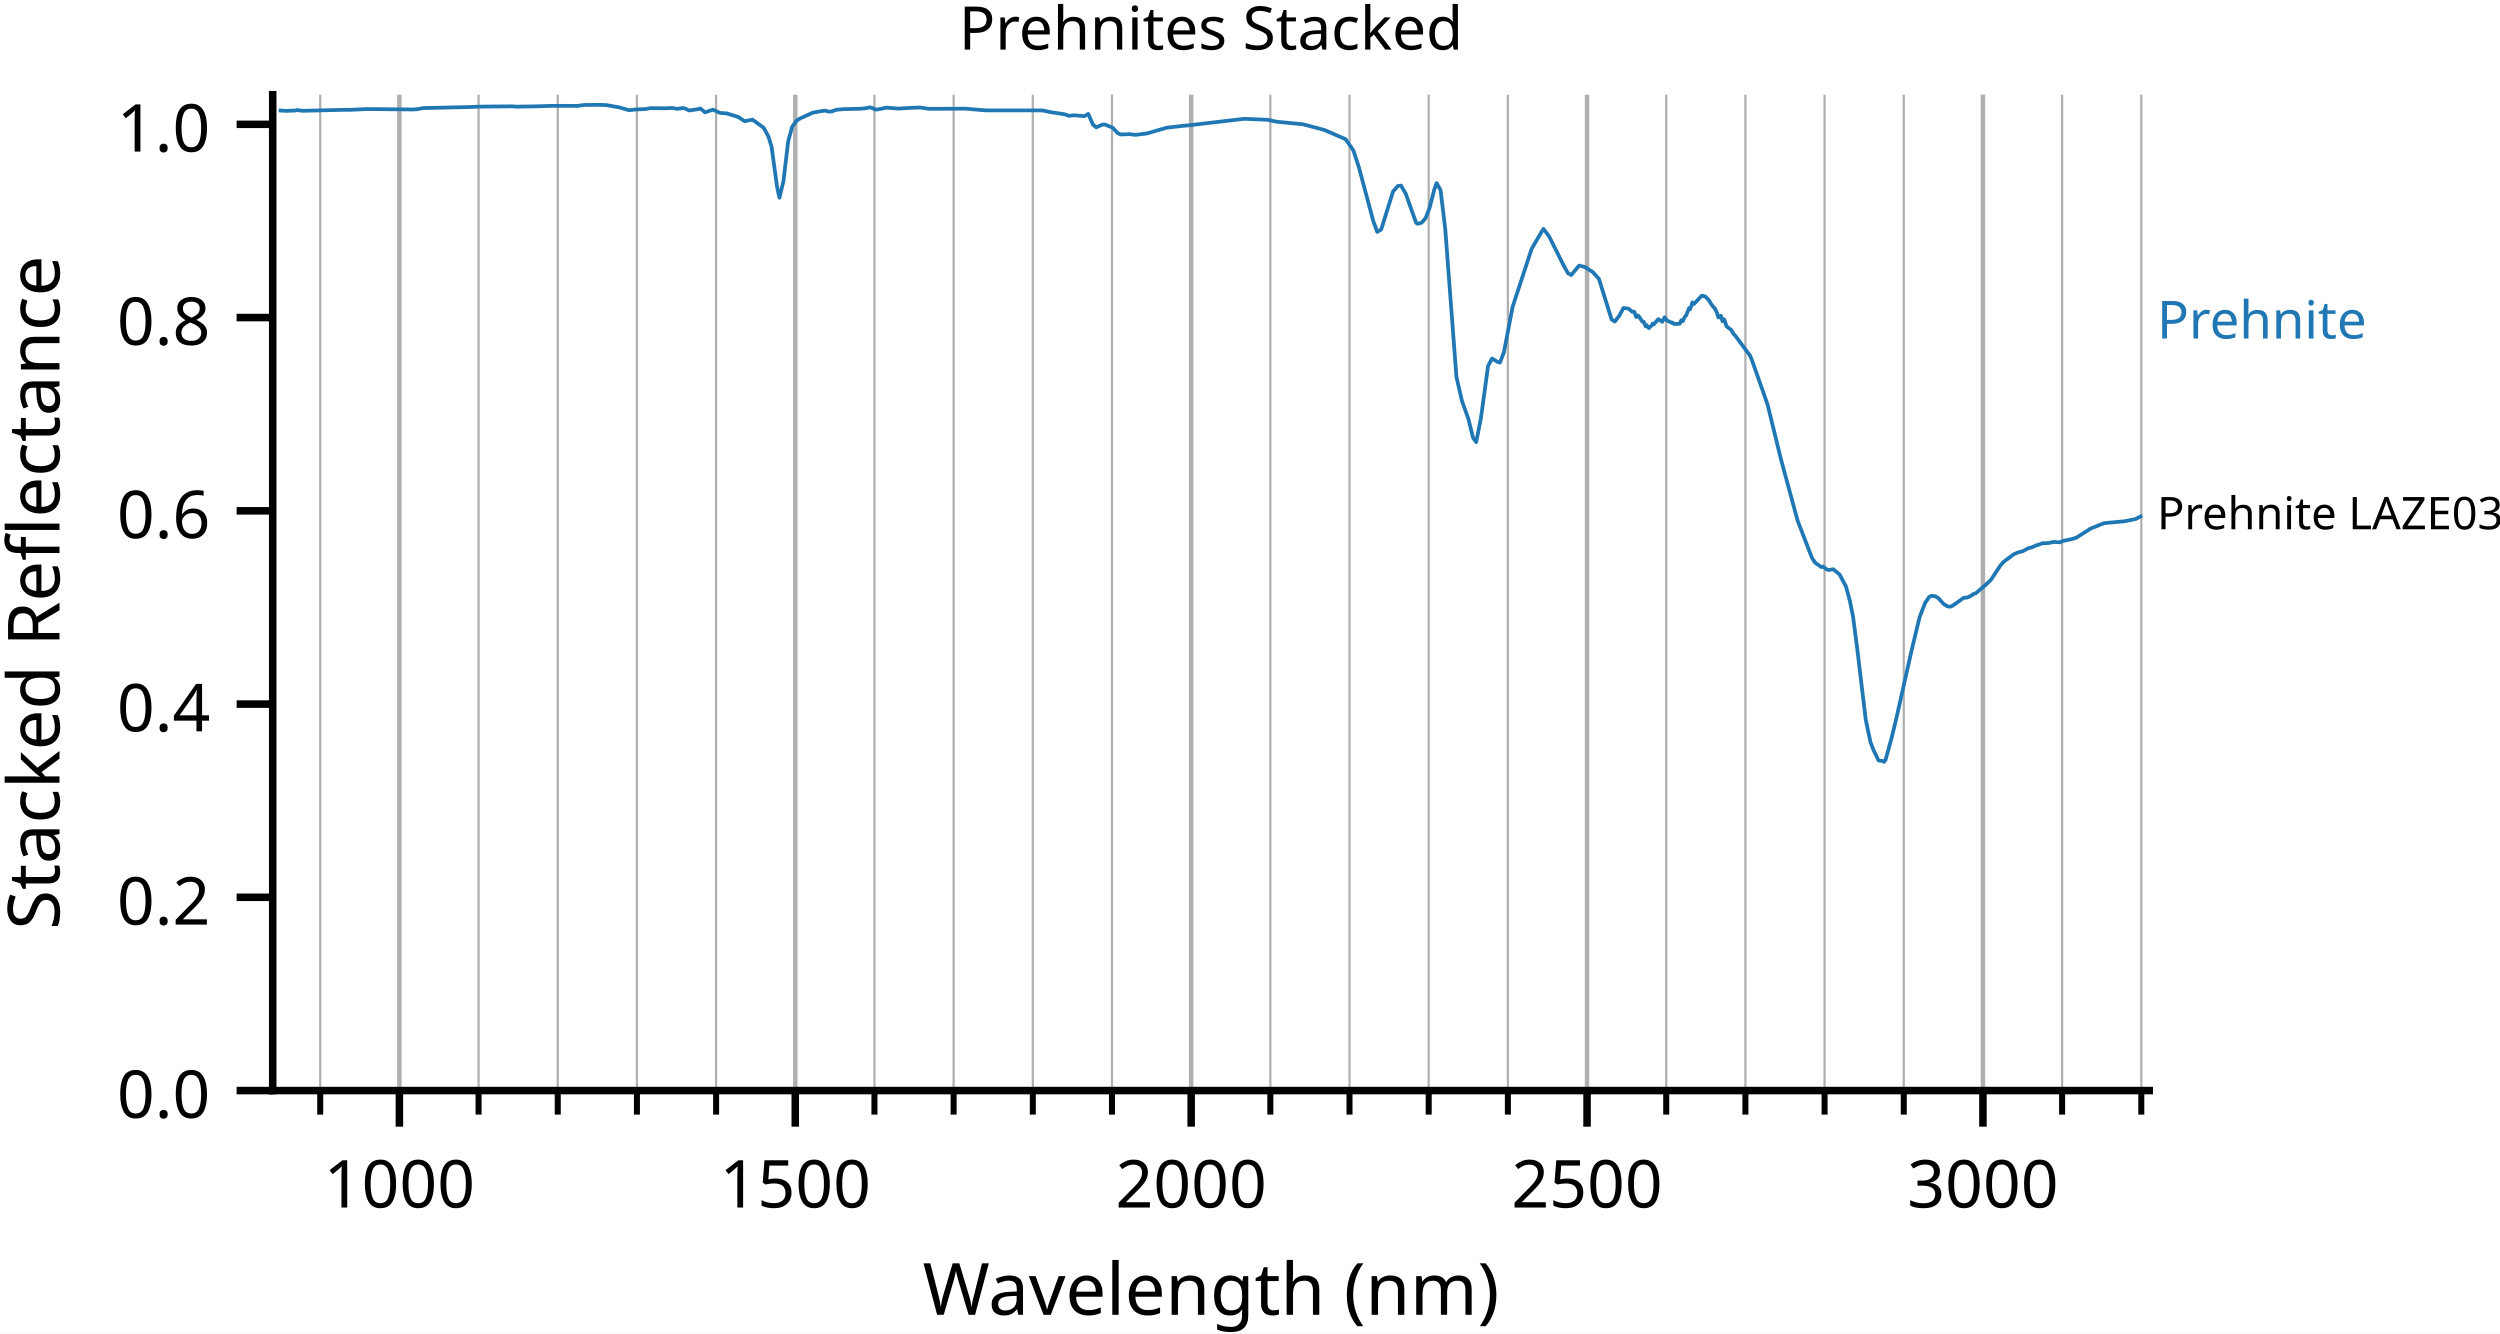
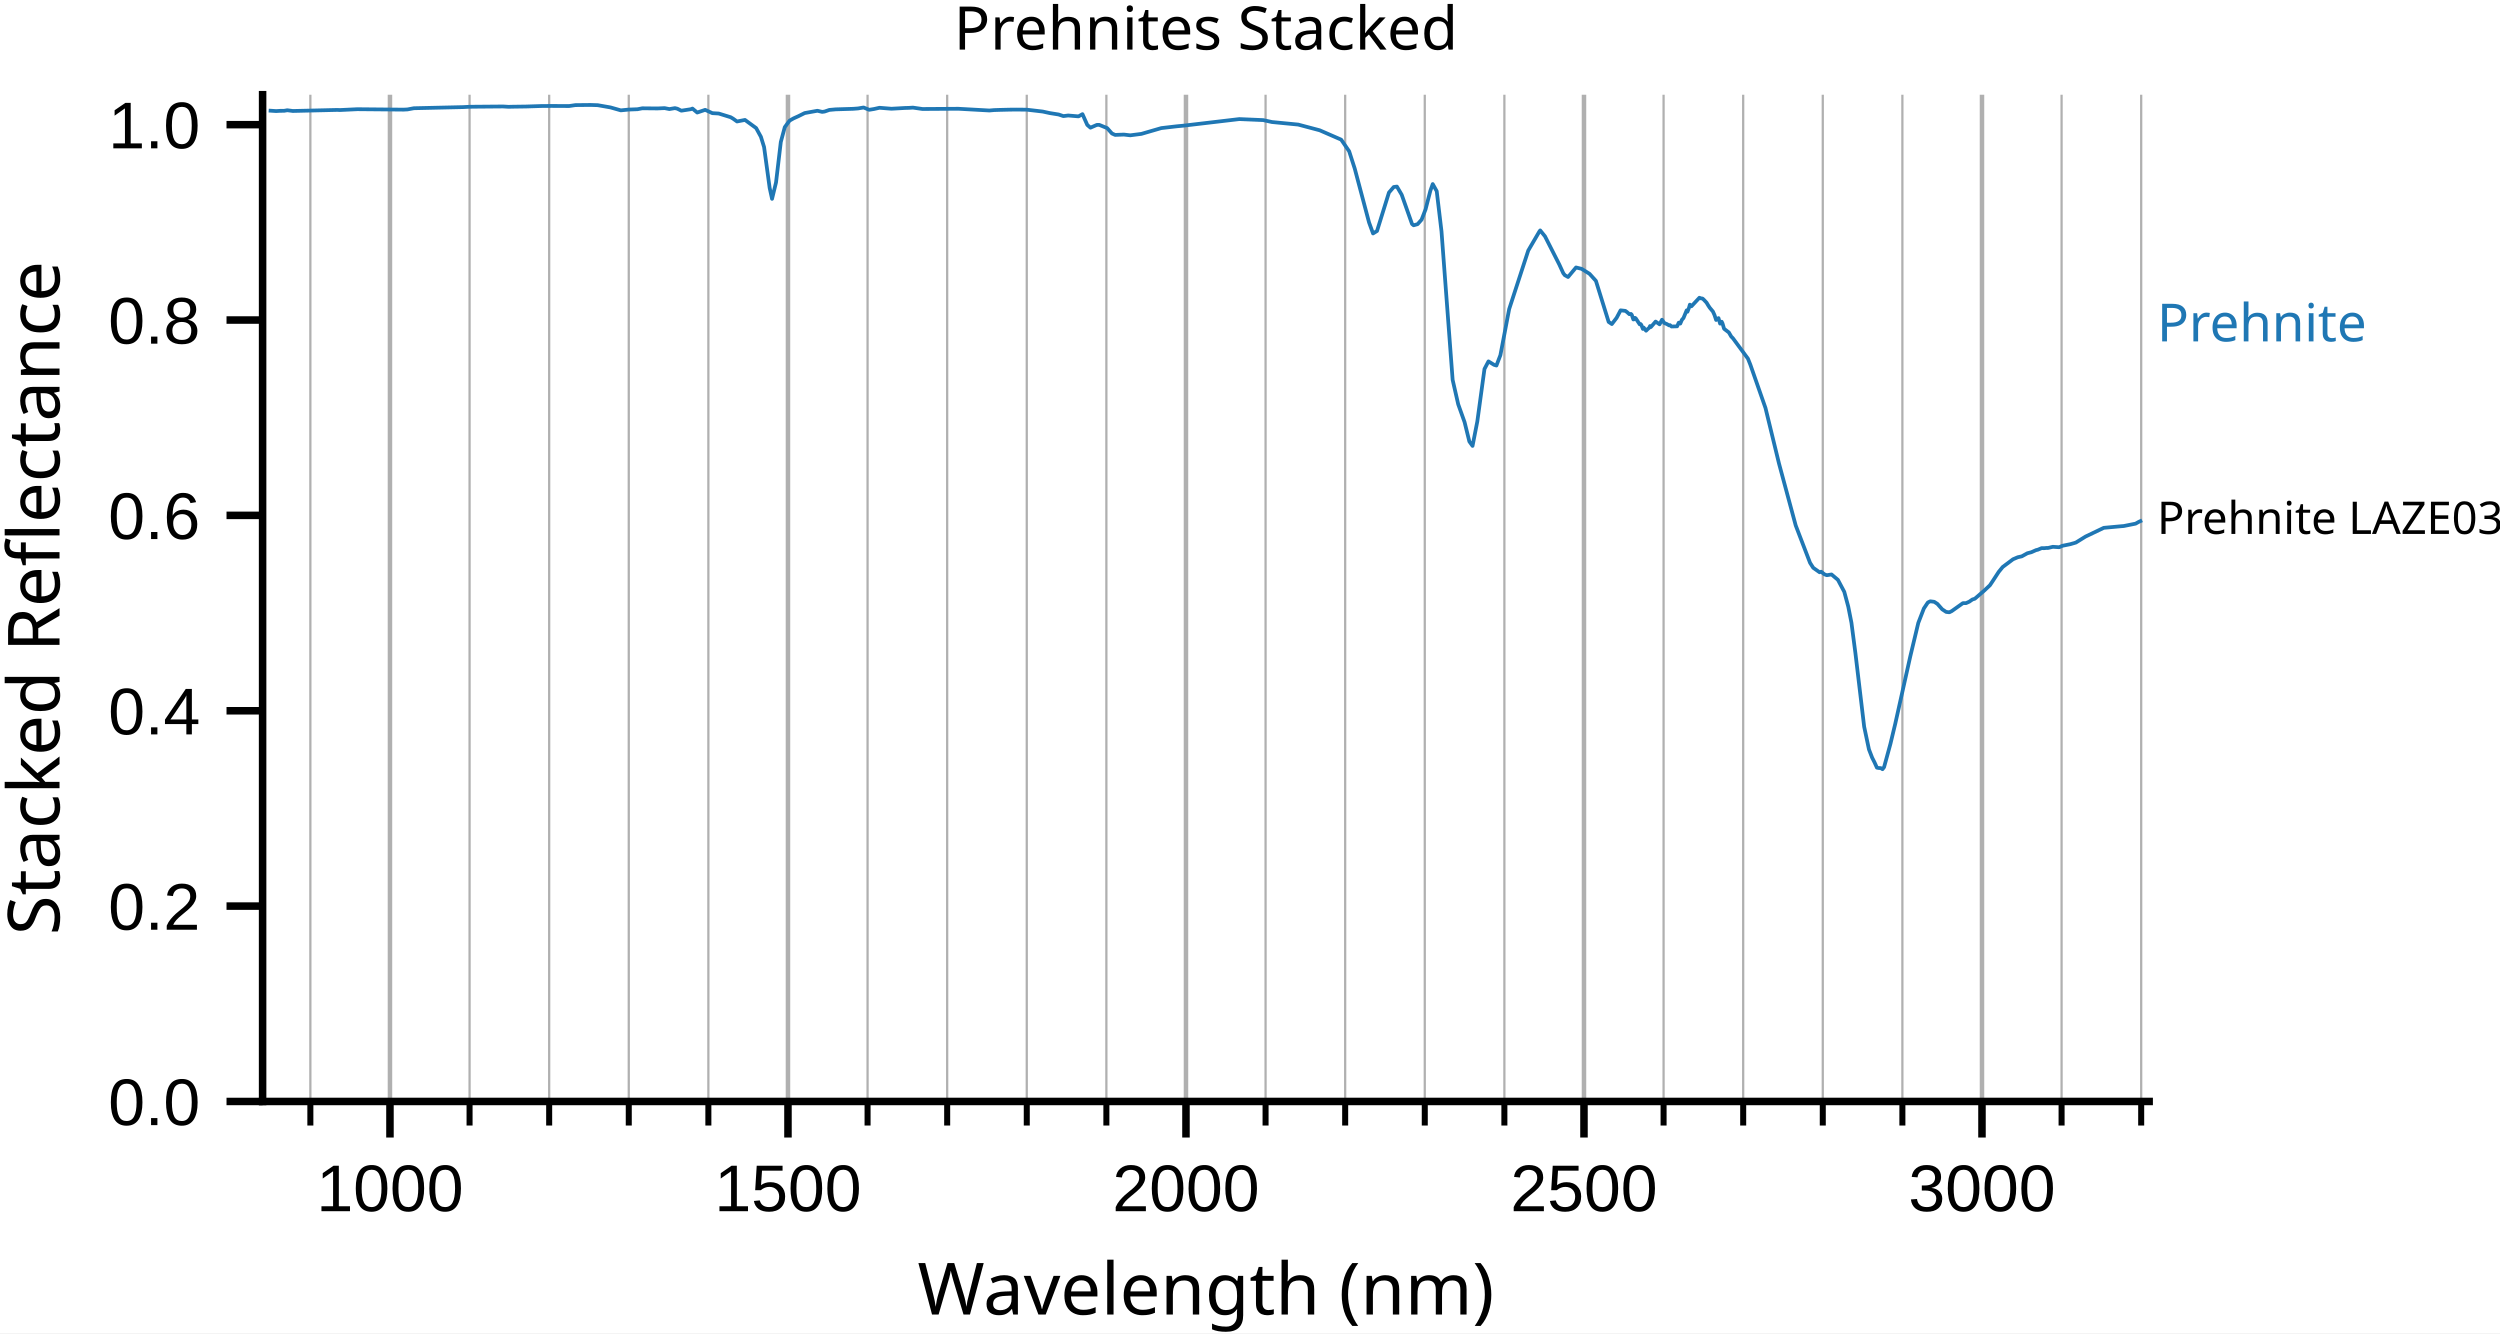
- <svg xmlns="http://www.w3.org/2000/svg" xmlns:xlink="http://www.w3.org/1999/xlink" width="332.587pt" height="177.409pt" viewBox="0 0 332.587 177.409" version="1.1">
+ <svg xmlns="http://www.w3.org/2000/svg" xmlns:xlink="http://www.w3.org/1999/xlink" width="332.567pt" height="177.363pt" viewBox="0 0 332.567 177.363" version="1.1">
  <defs>
    <style type="text/css">*{stroke-linejoin: round; stroke-linecap: butt}</style>
  </defs>
  <g id="figure_1">
    <g id="patch_1">
-       <path d="M 0 177.409  L 332.587 177.409  L 332.587 0  L 0 0  z " style="fill: #ffffff" />
+       <path d="M 0 177.363  L 332.567 177.363  L 332.567 0  L 0 0  z " style="fill: #ffffff" />
    </g>
    <g id="axes_1">
      <g id="patch_2">
-         <path d="M 36.279 145.084  L 285.92 145.084  L 285.92 12.598  L 36.279 12.598  z " style="fill: #ffffff" />
+         <path d="M 34.933 146.524  L 285.894 146.524  L 285.894 12.598  L 34.933 12.598  z " style="fill: #ffffff" />
      </g>
      <g id="matplotlib.axis_1">
        <g id="xtick_1">
          <g id="line2d_1">
-             <path d="M 53.133 145.084  L 53.133 12.598  " clip-path="url(#pa3ee5f01ca)" style="fill: none; stroke: #b0b0b0; stroke-width: 0.6; stroke-linecap: square" />
+             <path d="M 51.876 146.524  L 51.876 12.598  " clip-path="url(#pc7b90aef75)" style="fill: none; stroke: #b0b0b0; stroke-width: 0.6; stroke-linecap: square" />
          </g>
          <g id="line2d_2">
            <defs>
-               <path id="m14d0883091" d="M 0 0  L 0 4.8  " style="stroke: #000000" />
+               <path id="md9fb875e6b" d="M 0 0  L 0 4.8  " style="stroke: #000000" />
            </defs>
            <g>
-               <use xlink:href="#m14d0883091" x="53.133" y="145.084" style="stroke: #000000" />
+               <use xlink:href="#md9fb875e6b" x="51.876" y="146.524" style="stroke: #000000" />
            </g>
          </g>
          <g id="text_1">
-             <text style="font: 8.8px 'Futura', sans-serif; text-anchor: middle" x="53.133" y="160.641" transform="rotate(-0 53.13252 160.6414)">1000</text>
+             <text style="font: 8.8px 'Arial'; text-anchor: middle" x="51.876" y="161.123" transform="rotate(-0 51.87551 161.1231)">1000</text>
          </g>
        </g>
        <g id="xtick_2">
          <g id="line2d_3">
-             <path d="M 105.799 145.084  L 105.799 12.598  " clip-path="url(#pa3ee5f01ca)" style="fill: none; stroke: #b0b0b0; stroke-width: 0.6; stroke-linecap: square" />
+             <path d="M 104.821 146.524  L 104.821 12.598  " clip-path="url(#pc7b90aef75)" style="fill: none; stroke: #b0b0b0; stroke-width: 0.6; stroke-linecap: square" />
          </g>
          <g id="line2d_4">
            <g>
-               <use xlink:href="#m14d0883091" x="105.799" y="145.084" style="stroke: #000000" />
+               <use xlink:href="#md9fb875e6b" x="104.821" y="146.524" style="stroke: #000000" />
            </g>
          </g>
          <g id="text_2">
-             <text style="font: 8.8px 'Futura', sans-serif; text-anchor: middle" x="105.799" y="160.641" transform="rotate(-0 105.7994 160.6414)">1500</text>
+             <text style="font: 8.8px 'Arial'; text-anchor: middle" x="104.821" y="161.123" transform="rotate(-0 104.8209 161.1231)">1500</text>
          </g>
        </g>
        <g id="xtick_3">
          <g id="line2d_5">
-             <path d="M 158.466 145.084  L 158.466 12.598  " clip-path="url(#pa3ee5f01ca)" style="fill: none; stroke: #b0b0b0; stroke-width: 0.6; stroke-linecap: square" />
+             <path d="M 157.766 146.524  L 157.766 12.598  " clip-path="url(#pc7b90aef75)" style="fill: none; stroke: #b0b0b0; stroke-width: 0.6; stroke-linecap: square" />
          </g>
          <g id="line2d_6">
            <g>
-               <use xlink:href="#m14d0883091" x="158.466" y="145.084" style="stroke: #000000" />
+               <use xlink:href="#md9fb875e6b" x="157.766" y="146.524" style="stroke: #000000" />
            </g>
          </g>
          <g id="text_3">
-             <text style="font: 8.8px 'Futura', sans-serif; text-anchor: middle" x="158.466" y="160.641" transform="rotate(-0 158.4663 160.6414)">2000</text>
+             <text style="font: 8.8px 'Arial'; text-anchor: middle" x="157.766" y="161.123" transform="rotate(-0 157.7662 161.1231)">2000</text>
          </g>
        </g>
        <g id="xtick_4">
          <g id="line2d_7">
-             <path d="M 211.133 145.084  L 211.133 12.598  " clip-path="url(#pa3ee5f01ca)" style="fill: none; stroke: #b0b0b0; stroke-width: 0.6; stroke-linecap: square" />
+             <path d="M 210.712 146.524  L 210.712 12.598  " clip-path="url(#pc7b90aef75)" style="fill: none; stroke: #b0b0b0; stroke-width: 0.6; stroke-linecap: square" />
          </g>
          <g id="line2d_8">
            <g>
-               <use xlink:href="#m14d0883091" x="211.133" y="145.084" style="stroke: #000000" />
+               <use xlink:href="#md9fb875e6b" x="210.712" y="146.524" style="stroke: #000000" />
            </g>
          </g>
          <g id="text_4">
-             <text style="font: 8.8px 'Futura', sans-serif; text-anchor: middle" x="211.133" y="160.641" transform="rotate(-0 211.1331 160.6414)">2500</text>
+             <text style="font: 8.8px 'Arial'; text-anchor: middle" x="210.712" y="161.123" transform="rotate(-0 210.7116 161.1231)">2500</text>
          </g>
        </g>
        <g id="xtick_5">
          <g id="line2d_9">
-             <path d="M 263.8 145.084  L 263.8 12.598  " clip-path="url(#pa3ee5f01ca)" style="fill: none; stroke: #b0b0b0; stroke-width: 0.6; stroke-linecap: square" />
+             <path d="M 263.657 146.524  L 263.657 12.598  " clip-path="url(#pc7b90aef75)" style="fill: none; stroke: #b0b0b0; stroke-width: 0.6; stroke-linecap: square" />
          </g>
          <g id="line2d_10">
            <g>
-               <use xlink:href="#m14d0883091" x="263.8" y="145.084" style="stroke: #000000" />
+               <use xlink:href="#md9fb875e6b" x="263.657" y="146.524" style="stroke: #000000" />
            </g>
          </g>
          <g id="text_5">
-             <text style="font: 8.8px 'Futura', sans-serif; text-anchor: middle" x="263.8" y="160.641" transform="rotate(-0 263.8 160.6414)">3000</text>
+             <text style="font: 8.8px 'Arial'; text-anchor: middle" x="263.657" y="161.123" transform="rotate(-0 263.6569 161.1231)">3000</text>
          </g>
        </g>
        <g id="xtick_6">
          <g id="line2d_11">
-             <path d="M 42.599 145.084  L 42.599 12.598  " clip-path="url(#pa3ee5f01ca)" style="fill: none; stroke: #b0b0b0; stroke-width: 0.3; stroke-linecap: square" />
+             <path d="M 41.286 146.524  L 41.286 12.598  " clip-path="url(#pc7b90aef75)" style="fill: none; stroke: #b0b0b0; stroke-width: 0.3; stroke-linecap: square" />
          </g>
          <g id="line2d_12">
            <defs>
-               <path id="md7248f13a3" d="M 0 0  L 0 3.2  " style="stroke: #000000; stroke-width: 0.8" />
+               <path id="m70326340df" d="M 0 0  L 0 3.2  " style="stroke: #000000; stroke-width: 0.8" />
            </defs>
            <g>
-               <use xlink:href="#md7248f13a3" x="42.599" y="145.084" style="stroke: #000000; stroke-width: 0.8" />
+               <use xlink:href="#m70326340df" x="41.286" y="146.524" style="stroke: #000000; stroke-width: 0.8" />
            </g>
          </g>
        </g>
        <g id="xtick_7">
          <g id="line2d_13">
-             <path d="M 63.666 145.084  L 63.666 12.598  " clip-path="url(#pa3ee5f01ca)" style="fill: none; stroke: #b0b0b0; stroke-width: 0.3; stroke-linecap: square" />
+             <path d="M 62.465 146.524  L 62.465 12.598  " clip-path="url(#pc7b90aef75)" style="fill: none; stroke: #b0b0b0; stroke-width: 0.3; stroke-linecap: square" />
          </g>
          <g id="line2d_14">
            <g>
-               <use xlink:href="#md7248f13a3" x="63.666" y="145.084" style="stroke: #000000; stroke-width: 0.8" />
+               <use xlink:href="#m70326340df" x="62.465" y="146.524" style="stroke: #000000; stroke-width: 0.8" />
            </g>
          </g>
        </g>
        <g id="xtick_8">
          <g id="line2d_15">
-             <path d="M 74.199 145.084  L 74.199 12.598  " clip-path="url(#pa3ee5f01ca)" style="fill: none; stroke: #b0b0b0; stroke-width: 0.3; stroke-linecap: square" />
+             <path d="M 73.054 146.524  L 73.054 12.598  " clip-path="url(#pc7b90aef75)" style="fill: none; stroke: #b0b0b0; stroke-width: 0.3; stroke-linecap: square" />
          </g>
          <g id="line2d_16">
            <g>
-               <use xlink:href="#md7248f13a3" x="74.199" y="145.084" style="stroke: #000000; stroke-width: 0.8" />
+               <use xlink:href="#m70326340df" x="73.054" y="146.524" style="stroke: #000000; stroke-width: 0.8" />
            </g>
          </g>
        </g>
        <g id="xtick_9">
          <g id="line2d_17">
-             <path d="M 84.733 145.084  L 84.733 12.598  " clip-path="url(#pa3ee5f01ca)" style="fill: none; stroke: #b0b0b0; stroke-width: 0.3; stroke-linecap: square" />
+             <path d="M 83.643 146.524  L 83.643 12.598  " clip-path="url(#pc7b90aef75)" style="fill: none; stroke: #b0b0b0; stroke-width: 0.3; stroke-linecap: square" />
          </g>
          <g id="line2d_18">
            <g>
-               <use xlink:href="#md7248f13a3" x="84.733" y="145.084" style="stroke: #000000; stroke-width: 0.8" />
+               <use xlink:href="#m70326340df" x="83.643" y="146.524" style="stroke: #000000; stroke-width: 0.8" />
            </g>
          </g>
        </g>
        <g id="xtick_10">
          <g id="line2d_19">
-             <path d="M 95.266 145.084  L 95.266 12.598  " clip-path="url(#pa3ee5f01ca)" style="fill: none; stroke: #b0b0b0; stroke-width: 0.3; stroke-linecap: square" />
+             <path d="M 94.232 146.524  L 94.232 12.598  " clip-path="url(#pc7b90aef75)" style="fill: none; stroke: #b0b0b0; stroke-width: 0.3; stroke-linecap: square" />
          </g>
          <g id="line2d_20">
            <g>
-               <use xlink:href="#md7248f13a3" x="95.266" y="145.084" style="stroke: #000000; stroke-width: 0.8" />
+               <use xlink:href="#m70326340df" x="94.232" y="146.524" style="stroke: #000000; stroke-width: 0.8" />
            </g>
          </g>
        </g>
        <g id="xtick_11">
          <g id="line2d_21">
-             <path d="M 116.333 145.084  L 116.333 12.598  " clip-path="url(#pa3ee5f01ca)" style="fill: none; stroke: #b0b0b0; stroke-width: 0.3; stroke-linecap: square" />
+             <path d="M 115.41 146.524  L 115.41 12.598  " clip-path="url(#pc7b90aef75)" style="fill: none; stroke: #b0b0b0; stroke-width: 0.3; stroke-linecap: square" />
          </g>
          <g id="line2d_22">
            <g>
-               <use xlink:href="#md7248f13a3" x="116.333" y="145.084" style="stroke: #000000; stroke-width: 0.8" />
+               <use xlink:href="#m70326340df" x="115.41" y="146.524" style="stroke: #000000; stroke-width: 0.8" />
            </g>
          </g>
        </g>
        <g id="xtick_12">
          <g id="line2d_23">
-             <path d="M 126.866 145.084  L 126.866 12.598  " clip-path="url(#pa3ee5f01ca)" style="fill: none; stroke: #b0b0b0; stroke-width: 0.3; stroke-linecap: square" />
+             <path d="M 125.999 146.524  L 125.999 12.598  " clip-path="url(#pc7b90aef75)" style="fill: none; stroke: #b0b0b0; stroke-width: 0.3; stroke-linecap: square" />
          </g>
          <g id="line2d_24">
            <g>
-               <use xlink:href="#md7248f13a3" x="126.866" y="145.084" style="stroke: #000000; stroke-width: 0.8" />
+               <use xlink:href="#m70326340df" x="125.999" y="146.524" style="stroke: #000000; stroke-width: 0.8" />
            </g>
          </g>
        </g>
        <g id="xtick_13">
          <g id="line2d_25">
-             <path d="M 137.4 145.084  L 137.4 12.598  " clip-path="url(#pa3ee5f01ca)" style="fill: none; stroke: #b0b0b0; stroke-width: 0.3; stroke-linecap: square" />
+             <path d="M 136.588 146.524  L 136.588 12.598  " clip-path="url(#pc7b90aef75)" style="fill: none; stroke: #b0b0b0; stroke-width: 0.3; stroke-linecap: square" />
          </g>
          <g id="line2d_26">
            <g>
-               <use xlink:href="#md7248f13a3" x="137.4" y="145.084" style="stroke: #000000; stroke-width: 0.8" />
+               <use xlink:href="#m70326340df" x="136.588" y="146.524" style="stroke: #000000; stroke-width: 0.8" />
            </g>
          </g>
        </g>
        <g id="xtick_14">
          <g id="line2d_27">
-             <path d="M 147.933 145.084  L 147.933 12.598  " clip-path="url(#pa3ee5f01ca)" style="fill: none; stroke: #b0b0b0; stroke-width: 0.3; stroke-linecap: square" />
+             <path d="M 147.177 146.524  L 147.177 12.598  " clip-path="url(#pc7b90aef75)" style="fill: none; stroke: #b0b0b0; stroke-width: 0.3; stroke-linecap: square" />
          </g>
          <g id="line2d_28">
            <g>
-               <use xlink:href="#md7248f13a3" x="147.933" y="145.084" style="stroke: #000000; stroke-width: 0.8" />
+               <use xlink:href="#m70326340df" x="147.177" y="146.524" style="stroke: #000000; stroke-width: 0.8" />
            </g>
          </g>
        </g>
        <g id="xtick_15">
          <g id="line2d_29">
-             <path d="M 169 145.084  L 169 12.598  " clip-path="url(#pa3ee5f01ca)" style="fill: none; stroke: #b0b0b0; stroke-width: 0.3; stroke-linecap: square" />
+             <path d="M 168.355 146.524  L 168.355 12.598  " clip-path="url(#pc7b90aef75)" style="fill: none; stroke: #b0b0b0; stroke-width: 0.3; stroke-linecap: square" />
          </g>
          <g id="line2d_30">
            <g>
-               <use xlink:href="#md7248f13a3" x="169" y="145.084" style="stroke: #000000; stroke-width: 0.8" />
+               <use xlink:href="#m70326340df" x="168.355" y="146.524" style="stroke: #000000; stroke-width: 0.8" />
            </g>
          </g>
        </g>
        <g id="xtick_16">
          <g id="line2d_31">
-             <path d="M 179.533 145.084  L 179.533 12.598  " clip-path="url(#pa3ee5f01ca)" style="fill: none; stroke: #b0b0b0; stroke-width: 0.3; stroke-linecap: square" />
+             <path d="M 178.944 146.524  L 178.944 12.598  " clip-path="url(#pc7b90aef75)" style="fill: none; stroke: #b0b0b0; stroke-width: 0.3; stroke-linecap: square" />
          </g>
          <g id="line2d_32">
            <g>
-               <use xlink:href="#md7248f13a3" x="179.533" y="145.084" style="stroke: #000000; stroke-width: 0.8" />
+               <use xlink:href="#m70326340df" x="178.944" y="146.524" style="stroke: #000000; stroke-width: 0.8" />
            </g>
          </g>
        </g>
        <g id="xtick_17">
          <g id="line2d_33">
-             <path d="M 190.066 145.084  L 190.066 12.598  " clip-path="url(#pa3ee5f01ca)" style="fill: none; stroke: #b0b0b0; stroke-width: 0.3; stroke-linecap: square" />
+             <path d="M 189.533 146.524  L 189.533 12.598  " clip-path="url(#pc7b90aef75)" style="fill: none; stroke: #b0b0b0; stroke-width: 0.3; stroke-linecap: square" />
          </g>
          <g id="line2d_34">
            <g>
-               <use xlink:href="#md7248f13a3" x="190.066" y="145.084" style="stroke: #000000; stroke-width: 0.8" />
+               <use xlink:href="#m70326340df" x="189.533" y="146.524" style="stroke: #000000; stroke-width: 0.8" />
            </g>
          </g>
        </g>
        <g id="xtick_18">
          <g id="line2d_35">
-             <path d="M 200.6 145.084  L 200.6 12.598  " clip-path="url(#pa3ee5f01ca)" style="fill: none; stroke: #b0b0b0; stroke-width: 0.3; stroke-linecap: square" />
+             <path d="M 200.122 146.524  L 200.122 12.598  " clip-path="url(#pc7b90aef75)" style="fill: none; stroke: #b0b0b0; stroke-width: 0.3; stroke-linecap: square" />
          </g>
          <g id="line2d_36">
            <g>
-               <use xlink:href="#md7248f13a3" x="200.6" y="145.084" style="stroke: #000000; stroke-width: 0.8" />
+               <use xlink:href="#m70326340df" x="200.122" y="146.524" style="stroke: #000000; stroke-width: 0.8" />
            </g>
          </g>
        </g>
        <g id="xtick_19">
          <g id="line2d_37">
-             <path d="M 221.667 145.084  L 221.667 12.598  " clip-path="url(#pa3ee5f01ca)" style="fill: none; stroke: #b0b0b0; stroke-width: 0.3; stroke-linecap: square" />
+             <path d="M 221.301 146.524  L 221.301 12.598  " clip-path="url(#pc7b90aef75)" style="fill: none; stroke: #b0b0b0; stroke-width: 0.3; stroke-linecap: square" />
          </g>
          <g id="line2d_38">
            <g>
-               <use xlink:href="#md7248f13a3" x="221.667" y="145.084" style="stroke: #000000; stroke-width: 0.8" />
+               <use xlink:href="#m70326340df" x="221.301" y="146.524" style="stroke: #000000; stroke-width: 0.8" />
            </g>
          </g>
        </g>
        <g id="xtick_20">
          <g id="line2d_39">
-             <path d="M 232.2 145.084  L 232.2 12.598  " clip-path="url(#pa3ee5f01ca)" style="fill: none; stroke: #b0b0b0; stroke-width: 0.3; stroke-linecap: square" />
+             <path d="M 231.89 146.524  L 231.89 12.598  " clip-path="url(#pc7b90aef75)" style="fill: none; stroke: #b0b0b0; stroke-width: 0.3; stroke-linecap: square" />
          </g>
          <g id="line2d_40">
            <g>
-               <use xlink:href="#md7248f13a3" x="232.2" y="145.084" style="stroke: #000000; stroke-width: 0.8" />
+               <use xlink:href="#m70326340df" x="231.89" y="146.524" style="stroke: #000000; stroke-width: 0.8" />
            </g>
          </g>
        </g>
        <g id="xtick_21">
          <g id="line2d_41">
-             <path d="M 242.733 145.084  L 242.733 12.598  " clip-path="url(#pa3ee5f01ca)" style="fill: none; stroke: #b0b0b0; stroke-width: 0.3; stroke-linecap: square" />
+             <path d="M 242.479 146.524  L 242.479 12.598  " clip-path="url(#pc7b90aef75)" style="fill: none; stroke: #b0b0b0; stroke-width: 0.3; stroke-linecap: square" />
          </g>
          <g id="line2d_42">
            <g>
-               <use xlink:href="#md7248f13a3" x="242.733" y="145.084" style="stroke: #000000; stroke-width: 0.8" />
+               <use xlink:href="#m70326340df" x="242.479" y="146.524" style="stroke: #000000; stroke-width: 0.8" />
            </g>
          </g>
        </g>
        <g id="xtick_22">
          <g id="line2d_43">
-             <path d="M 253.267 145.084  L 253.267 12.598  " clip-path="url(#pa3ee5f01ca)" style="fill: none; stroke: #b0b0b0; stroke-width: 0.3; stroke-linecap: square" />
+             <path d="M 253.068 146.524  L 253.068 12.598  " clip-path="url(#pc7b90aef75)" style="fill: none; stroke: #b0b0b0; stroke-width: 0.3; stroke-linecap: square" />
          </g>
          <g id="line2d_44">
            <g>
-               <use xlink:href="#md7248f13a3" x="253.267" y="145.084" style="stroke: #000000; stroke-width: 0.8" />
+               <use xlink:href="#m70326340df" x="253.068" y="146.524" style="stroke: #000000; stroke-width: 0.8" />
            </g>
          </g>
        </g>
        <g id="xtick_23">
          <g id="line2d_45">
-             <path d="M 274.333 145.084  L 274.333 12.598  " clip-path="url(#pa3ee5f01ca)" style="fill: none; stroke: #b0b0b0; stroke-width: 0.3; stroke-linecap: square" />
+             <path d="M 274.246 146.524  L 274.246 12.598  " clip-path="url(#pc7b90aef75)" style="fill: none; stroke: #b0b0b0; stroke-width: 0.3; stroke-linecap: square" />
          </g>
          <g id="line2d_46">
            <g>
-               <use xlink:href="#md7248f13a3" x="274.333" y="145.084" style="stroke: #000000; stroke-width: 0.8" />
+               <use xlink:href="#m70326340df" x="274.246" y="146.524" style="stroke: #000000; stroke-width: 0.8" />
            </g>
          </g>
        </g>
        <g id="xtick_24">
          <g id="line2d_47">
-             <path d="M 284.867 145.084  L 284.867 12.598  " clip-path="url(#pa3ee5f01ca)" style="fill: none; stroke: #b0b0b0; stroke-width: 0.3; stroke-linecap: square" />
+             <path d="M 284.835 146.524  L 284.835 12.598  " clip-path="url(#pc7b90aef75)" style="fill: none; stroke: #b0b0b0; stroke-width: 0.3; stroke-linecap: square" />
          </g>
          <g id="line2d_48">
            <g>
-               <use xlink:href="#md7248f13a3" x="284.867" y="145.084" style="stroke: #000000; stroke-width: 0.8" />
+               <use xlink:href="#m70326340df" x="284.835" y="146.524" style="stroke: #000000; stroke-width: 0.8" />
            </g>
          </g>
        </g>
        <g id="text_6">
-           <text style="font: 9.6px 'Futura', sans-serif; text-anchor: middle" x="161.1" y="174.915" transform="rotate(-0 161.0996 174.9149)">Wavelength (nm)</text>
+           <text style="font: 9.6px 'Futura', sans-serif; text-anchor: middle" x="160.413" y="174.869" transform="rotate(-0 160.4135 174.8686)">Wavelength (nm)</text>
        </g>
      </g>
      <g id="matplotlib.axis_2">
        <g id="ytick_1">
          <g id="line2d_49">
            <defs>
-               <path id="mb480dabadb" d="M 0 0  L -4.8 0  " style="stroke: #000000" />
+               <path id="m78103e5223" d="M 0 0  L -4.8 0  " style="stroke: #000000" />
            </defs>
            <g>
-               <use xlink:href="#mb480dabadb" x="36.279" y="145.084" style="stroke: #000000" />
+               <use xlink:href="#m78103e5223" x="34.933" y="146.524" style="stroke: #000000" />
            </g>
          </g>
          <g id="text_7">
-             <text style="font: 8.8px 'Futura', sans-serif; text-anchor: end" x="27.979" y="148.713" transform="rotate(-0 27.97912 148.7128)">0.0</text>
+             <text style="font: 8.8px 'Arial'; text-anchor: end" x="26.633" y="149.674" transform="rotate(-0 26.633 149.6736)">0.0</text>
          </g>
        </g>
        <g id="ytick_2">
          <g id="line2d_50">
            <g>
-               <use xlink:href="#mb480dabadb" x="36.279" y="119.375" style="stroke: #000000" />
+               <use xlink:href="#m78103e5223" x="34.933" y="120.536" style="stroke: #000000" />
            </g>
          </g>
          <g id="text_8">
-             <text style="font: 8.8px 'Futura', sans-serif; text-anchor: end" x="27.979" y="123.004" transform="rotate(-0 27.97912 123.0041)">0.2</text>
+             <text style="font: 8.8px 'Arial'; text-anchor: end" x="26.633" y="123.685" transform="rotate(-0 26.633 123.6855)">0.2</text>
          </g>
        </g>
        <g id="ytick_3">
          <g id="line2d_51">
            <g>
-               <use xlink:href="#mb480dabadb" x="36.279" y="93.667" style="stroke: #000000" />
+               <use xlink:href="#m78103e5223" x="34.933" y="94.548" style="stroke: #000000" />
            </g>
          </g>
          <g id="text_9">
-             <text style="font: 8.8px 'Futura', sans-serif; text-anchor: end" x="27.979" y="97.295" transform="rotate(-0 27.97912 97.29533)">0.4</text>
+             <text style="font: 8.8px 'Arial'; text-anchor: end" x="26.633" y="97.697" transform="rotate(-0 26.633 97.69729)">0.4</text>
          </g>
        </g>
        <g id="ytick_4">
          <g id="line2d_52">
            <g>
-               <use xlink:href="#mb480dabadb" x="36.279" y="67.958" style="stroke: #000000" />
+               <use xlink:href="#m78103e5223" x="34.933" y="68.56" style="stroke: #000000" />
            </g>
          </g>
          <g id="text_10">
-             <text style="font: 8.8px 'Futura', sans-serif; text-anchor: end" x="27.979" y="71.587" transform="rotate(-0 27.97912 71.58659)">0.6</text>
+             <text style="font: 8.8px 'Arial'; text-anchor: end" x="26.633" y="71.709" transform="rotate(-0 26.633 71.70912)">0.6</text>
          </g>
        </g>
        <g id="ytick_5">
          <g id="line2d_53">
            <g>
-               <use xlink:href="#mb480dabadb" x="36.279" y="42.249" style="stroke: #000000" />
+               <use xlink:href="#m78103e5223" x="34.933" y="42.572" style="stroke: #000000" />
            </g>
          </g>
          <g id="text_11">
-             <text style="font: 8.8px 'Futura', sans-serif; text-anchor: end" x="27.979" y="45.878" transform="rotate(-0 27.97912 45.87785)">0.8</text>
+             <text style="font: 8.8px 'Arial'; text-anchor: end" x="26.633" y="45.721" transform="rotate(-0 26.633 45.72094)">0.8</text>
          </g>
        </g>
        <g id="ytick_6">
          <g id="line2d_54">
            <g>
-               <use xlink:href="#mb480dabadb" x="36.279" y="16.54" style="stroke: #000000" />
+               <use xlink:href="#m78103e5223" x="34.933" y="16.583" style="stroke: #000000" />
            </g>
          </g>
          <g id="text_12">
-             <text style="font: 8.8px 'Futura', sans-serif; text-anchor: end" x="27.979" y="20.169" transform="rotate(-0 27.97912 20.1691)">1.0</text>
+             <text style="font: 8.8px 'Arial'; text-anchor: end" x="26.633" y="19.733" transform="rotate(-0 26.633 19.73277)">1.0</text>
          </g>
        </g>
        <g id="text_13">
-           <text style="font: 9.6px 'Futura', sans-serif; text-anchor: middle" x="7.917" y="78.841" transform="rotate(-90 7.917 78.84085)">Stacked Reflectance</text>
+           <text style="font: 9.6px 'Futura', sans-serif; text-anchor: middle" x="7.917" y="79.561" transform="rotate(-90 7.917 79.56085)">Stacked Reflectance</text>
        </g>
      </g>
      <g id="line2d_55">
-         <path d="M 37.332 14.703  L 38.07 14.753  L 38.596 14.72  L 39.123 14.718  L 39.544 14.644  L 40.282 14.741  L 46.18 14.6  L 46.496 14.617  L 48.814 14.506  L 54.923 14.563  L 55.45 14.536  L 56.293 14.379  L 62.823 14.23  L 63.561 14.19  L 64.298 14.179  L 68.09 14.146  L 68.827 14.191  L 69.354 14.178  L 71.145 14.152  L 73.146 14.088  L 74.515 14.078  L 76.833 14.09  L 77.675 13.967  L 79.677 13.947  L 80.625 13.977  L 82.31 14.27  L 83.679 14.658  L 84.733 14.554  L 85.891 14.509  L 86.523 14.386  L 88.525 14.406  L 89.473 14.364  L 90.105 14.488  L 90.842 14.365  L 91.158 14.44  L 91.685 14.701  L 92.949 14.508  L 93.159 14.423  L 93.791 14.946  L 94.845 14.59  L 95.793 15.027  L 96.635 15.075  L 98.215 15.562  L 98.637 15.848  L 99.058 16.122  L 100.111 15.917  L 101.586 16.989  L 102.218 18.136  L 102.639 19.494  L 103.377 24.867  L 103.693 26.303  L 104.219 24.142  L 104.851 18.821  L 105.378 16.868  L 106.01 16.013  L 106.537 15.714  L 107.169 15.431  L 108.117 14.992  L 109.697 14.71  L 110.329 14.86  L 110.645 14.815  L 111.277 14.6  L 112.119 14.525  L 114.542 14.462  L 115.069 14.407  L 115.806 14.282  L 116.543 14.585  L 117.175 14.481  L 117.913 14.319  L 119.493 14.445  L 121.283 14.344  L 121.81 14.33  L 122.337 14.297  L 123.601 14.479  L 128.446 14.456  L 130.237 14.612  L 131.29 14.688  L 138.664 14.686  L 139.928 14.949  L 140.454 15.019  L 141.613 15.203  L 142.245 15.413  L 142.877 15.334  L 144.246 15.45  L 144.773 15.158  L 145.405 16.574  L 145.826 16.939  L 146.669 16.574  L 146.985 16.566  L 148.038 16.994  L 148.67 17.701  L 149.092 17.89  L 150.25 17.845  L 151.093 17.942  L 152.568 17.754  L 155.201 16.992  L 157.202 16.761  L 158.15 16.67  L 165.524 15.806  L 168.684 15.941  L 169.842 16.194  L 173.318 16.53  L 176.162 17.281  L 179.006 18.513  L 180.06 20.045  L 180.797 22.317  L 182.693 29.412  L 183.22 30.856  L 183.746 30.533  L 185.326 25.472  L 185.958 24.745  L 186.38 24.687  L 187.012 25.762  L 188.381 29.614  L 188.592 29.781  L 189.118 29.635  L 189.645 29.041  L 190.172 27.686  L 190.804 25.238  L 191.12 24.357  L 191.646 25.293  L 192.278 30.574  L 193.753 50.125  L 194.49 53.339  L 195.333 55.689  L 195.965 58.236  L 196.386 58.814  L 197.018 55.599  L 197.966 48.69  L 198.493 47.692  L 199.23 48.144  L 199.546 48.238  L 200.073 46.87  L 201.232 40.816  L 203.76 33.104  L 205.234 30.592  L 205.34 30.456  L 206.077 31.429  L 207.973 35.225  L 208.605 36.358  L 209.026 36.587  L 210.08 35.333  L 210.817 35.513  L 211.87 36.171  L 212.713 37.098  L 214.398 42.499  L 214.82 42.781  L 215.452 41.962  L 215.978 40.975  L 216.61 41.046  L 216.821 41.2  L 217.137 41.481  L 217.348 41.445  L 217.453 41.551  L 217.664 42.174  L 217.769 42.152  L 217.874 41.962  L 217.98 42.021  L 218.506 42.817  L 218.612 42.77  L 218.717 42.882  L 218.928 43.42  L 219.033 43.242  L 219.349 43.655  L 219.56 43.447  L 219.77 43.268  L 219.876 43.041  L 219.981 43.176  L 220.613 42.455  L 221.14 42.815  L 221.456 42.212  L 221.772 42.652  L 222.088 42.775  L 222.404 42.955  L 222.509 42.919  L 222.72 43.103  L 223.457 43.079  L 223.668 42.604  L 223.773 42.599  L 223.879 42.718  L 224.089 42.228  L 224.3 41.986  L 224.721 40.975  L 224.827 41.161  L 225.037 40.618  L 225.143 40.228  L 225.353 40.44  L 226.407 39.317  L 226.617 39.4  L 226.828 39.423  L 227.039 39.625  L 227.355 39.964  L 227.565 40.318  L 227.776 40.632  L 228.197 41.134  L 228.408 41.604  L 228.619 42.242  L 228.935 41.998  L 229.145 42.724  L 229.356 42.473  L 229.461 42.686  L 229.672 43.401  L 230.304 43.885  L 230.62 44.424  L 230.831 44.633  L 232.832 47.335  L 233.148 48.125  L 235.149 53.821  L 236.94 61.137  L 239.152 69.286  L 241.048 74.201  L 241.469 74.854  L 242.312 75.445  L 242.523 75.37  L 242.944 75.709  L 243.26 75.832  L 243.892 75.732  L 244.735 76.439  L 245.577 78.017  L 246.104 79.961  L 246.525 82.082  L 247.052 86.091  L 248.211 95.773  L 248.843 98.752  L 249.264 99.839  L 249.58 100.46  L 249.896 101.156  L 250.107 101.199  L 250.423 101.219  L 250.633 101.359  L 250.844 101.09  L 251.687 98.02  L 252.319 95.398  L 254.32 86.479  L 255.373 82.101  L 256.111 80.205  L 256.637 79.421  L 256.953 79.263  L 257.48 79.332  L 257.901 79.604  L 258.533 80.315  L 259.06 80.662  L 259.481 80.711  L 259.797 80.556  L 261.272 79.51  L 261.693 79.504  L 262.115 79.315  L 262.536 79.024  L 262.852 78.926  L 264.116 77.841  L 264.853 77.15  L 265.275 76.521  L 266.117 75.234  L 266.539 74.752  L 267.908 73.733  L 268.54 73.464  L 269.067 73.348  L 269.804 72.942  L 270.331 72.806  L 270.963 72.527  L 271.173 72.482  L 271.7 72.266  L 272.016 72.276  L 272.332 72.243  L 272.543 72.246  L 273.175 72.093  L 274.017 72.15  L 274.439 71.961  L 275.492 71.747  L 276.229 71.531  L 277.072 70.988  L 278.125 70.319  L 279.916 69.596  L 282.233 69.384  L 282.549 69.361  L 284.129 69.045  L 284.551 68.81  L 284.761 68.714  L 284.761 68.714  " clip-path="url(#pa3ee5f01ca)" style="fill: none; stroke: #1f77b4; stroke-width: 0.5; stroke-linecap: square" />
+         <path d="M 35.992 14.726  L 36.733 14.776  L 37.263 14.743  L 37.792 14.741  L 38.216 14.666  L 38.957 14.764  L 44.887 14.622  L 45.204 14.639  L 47.534 14.527  L 53.676 14.584  L 54.205 14.557  L 55.052 14.398  L 61.617 14.247  L 62.359 14.207  L 63.1 14.196  L 66.912 14.163  L 67.653 14.209  L 68.183 14.195  L 69.983 14.169  L 71.995 14.104  L 73.371 14.094  L 75.701 14.106  L 76.548 13.982  L 78.56 13.962  L 79.513 13.992  L 81.207 14.289  L 82.584 14.68  L 83.643 14.575  L 84.808 14.53  L 85.443 14.406  L 87.455 14.426  L 88.408 14.383  L 89.043 14.509  L 89.784 14.384  L 90.102 14.46  L 90.632 14.724  L 91.902 14.528  L 92.114 14.443  L 92.749 14.971  L 93.808 14.612  L 94.761 15.053  L 95.608 15.102  L 97.197 15.594  L 97.514 15.781  L 98.044 16.16  L 99.103 15.953  L 100.585 17.036  L 101.221 18.196  L 101.644 19.569  L 102.385 25.001  L 102.703 26.452  L 103.233 24.268  L 103.868 18.889  L 104.397 16.914  L 105.033 16.05  L 105.562 15.748  L 106.197 15.462  L 107.045 15.041  L 108.739 14.733  L 109.374 14.884  L 109.692 14.839  L 110.327 14.622  L 111.174 14.546  L 113.504 14.475  L 114.139 14.426  L 114.88 14.3  L 115.622 14.606  L 116.257 14.502  L 116.998 14.337  L 118.587 14.465  L 120.387 14.363  L 120.916 14.349  L 121.446 14.316  L 122.716 14.5  L 127.481 14.468  L 131.611 14.699  L 132.247 14.644  L 132.988 14.619  L 134.364 14.585  L 135.211 14.577  L 136.588 14.591  L 138.706 14.838  L 139.659 15.045  L 140.824 15.231  L 141.459 15.444  L 142.094 15.363  L 143.471 15.481  L 144 15.186  L 144.636 16.617  L 145.059 16.986  L 145.906 16.617  L 146.224 16.609  L 147.283 17.041  L 147.918 17.756  L 148.342 17.947  L 149.507 17.902  L 150.354 18  L 151.836 17.81  L 154.484 17.04  L 156.496 16.806  L 157.449 16.715  L 164.861 15.841  L 168.038 15.977  L 169.202 16.233  L 172.697 16.573  L 175.556 17.332  L 178.415 18.578  L 179.474 20.126  L 180.215 22.423  L 182.121 29.595  L 182.651 31.055  L 183.18 30.728  L 184.768 25.612  L 185.404 24.877  L 185.827 24.818  L 186.463 25.905  L 187.839 29.799  L 188.051 29.968  L 188.58 29.82  L 189.11 29.22  L 189.639 27.85  L 190.275 25.375  L 190.592 24.484  L 191.122 25.431  L 191.757 30.77  L 193.24 50.533  L 193.981 53.782  L 194.828 56.157  L 195.463 58.732  L 195.887 59.317  L 196.522 56.066  L 197.475 49.083  L 198.005 48.073  L 198.746 48.53  L 199.064 48.626  L 199.593 47.243  L 200.758 41.123  L 203.299 33.327  L 204.782 30.788  L 204.888 30.651  L 205.523 31.434  L 207.429 35.189  L 207.958 36.341  L 208.17 36.616  L 208.594 36.848  L 209.653 35.58  L 210.394 35.762  L 211.453 36.427  L 212.3 37.364  L 213.994 42.824  L 214.418 43.109  L 215.053 42.281  L 215.583 41.283  L 216.218 41.355  L 216.43 41.511  L 216.747 41.795  L 216.959 41.759  L 217.065 41.865  L 217.277 42.495  L 217.383 42.474  L 217.489 42.281  L 217.594 42.341  L 218.124 43.145  L 218.23 43.098  L 218.336 43.211  L 218.547 43.755  L 218.653 43.575  L 218.971 43.993  L 219.183 43.782  L 219.395 43.601  L 219.5 43.372  L 219.606 43.508  L 220.242 42.779  L 220.771 43.144  L 221.089 42.534  L 221.407 42.979  L 221.724 43.103  L 222.042 43.285  L 222.148 43.248  L 222.36 43.434  L 223.101 43.41  L 223.313 42.93  L 223.418 42.925  L 223.524 43.046  L 223.736 42.55  L 223.948 42.305  L 224.371 41.284  L 224.477 41.471  L 224.689 40.922  L 224.795 40.529  L 225.007 40.743  L 226.066 39.608  L 226.277 39.691  L 226.489 39.715  L 226.701 39.919  L 227.019 40.262  L 227.231 40.619  L 227.442 40.937  L 227.866 41.444  L 228.078 41.919  L 228.289 42.564  L 228.607 42.317  L 228.819 43.052  L 229.031 42.798  L 229.137 43.013  L 229.348 43.736  L 229.984 44.225  L 230.301 44.77  L 230.513 44.981  L 232.525 47.712  L 232.843 48.511  L 234.855 54.269  L 236.655 61.665  L 238.878 69.902  L 240.785 74.871  L 241.208 75.531  L 242.055 76.128  L 242.267 76.053  L 242.691 76.395  L 243.008 76.519  L 243.644 76.418  L 244.491 77.133  L 245.338 78.728  L 245.867 80.694  L 246.291 82.837  L 246.82 86.89  L 247.985 96.677  L 248.62 99.689  L 249.044 100.787  L 249.362 101.415  L 249.679 102.118  L 249.891 102.162  L 250.209 102.182  L 250.421 102.324  L 250.632 102.051  L 251.479 98.948  L 252.115 96.298  L 254.127 87.282  L 255.186 82.857  L 255.927 80.94  L 256.456 80.147  L 256.774 79.988  L 257.303 80.057  L 257.727 80.332  L 258.362 81.051  L 258.892 81.402  L 259.315 81.451  L 259.633 81.294  L 261.116 80.238  L 261.539 80.231  L 261.963 80.04  L 262.386 79.746  L 262.704 79.647  L 263.975 78.551  L 264.716 77.852  L 265.139 77.216  L 265.881 76.077  L 266.41 75.427  L 267.787 74.397  L 268.422 74.126  L 268.951 74.008  L 269.693 73.598  L 270.222 73.46  L 270.857 73.178  L 271.069 73.133  L 271.599 72.914  L 271.916 72.924  L 272.234 72.892  L 272.446 72.894  L 273.081 72.74  L 273.928 72.797  L 274.352 72.606  L 275.411 72.39  L 276.152 72.172  L 276.893 71.712  L 277.423 71.382  L 279.858 70.216  L 282.188 70.001  L 282.505 69.978  L 284.094 69.659  L 284.517 69.421  L 284.729 69.324  L 284.729 69.324  " clip-path="url(#pc7b90aef75)" style="fill: none; stroke: #1f77b4; stroke-width: 0.5; stroke-linecap: square" />
      </g>
      <g id="line2d_56" />
      <g id="patch_3">
-         <path d="M 36.279 145.084  L 36.279 12.598  " style="fill: none; stroke: #000000; stroke-linejoin: miter; stroke-linecap: square" />
+         <path d="M 34.933 146.524  L 34.933 12.598  " style="fill: none; stroke: #000000; stroke-linejoin: miter; stroke-linecap: square" />
      </g>
      <g id="patch_4">
-         <path d="M 36.279 145.084  L 285.92 145.084  " style="fill: none; stroke: #000000; stroke-linejoin: miter; stroke-linecap: square" />
+         <path d="M 34.933 146.524  L 285.894 146.524  " style="fill: none; stroke: #000000; stroke-linejoin: miter; stroke-linecap: square" />
      </g>
      <g id="text_14">
-         <text style="font: 6px 'Futura', sans-serif; text-anchor: start" x="286.973" y="70.412" transform="rotate(-0 286.9734 70.41196)">Prehnite LAZE03</text>
+         <text style="font: 6px 'Futura', sans-serif; text-anchor: start" x="286.953" y="71.022" transform="rotate(-0 286.9529 71.02189)">Prehnite LAZE03</text>
      </g>
      <g id="text_15">
-         <text style="fill: #1f77b4; font: 7px 'Futura', sans-serif; text-anchor: start" x="286.973" y="45.04" transform="rotate(-0 286.9734 45.0404)">Prehnite</text>
+         <text style="fill: #1f77b4; font: 7px 'Futura', sans-serif; text-anchor: start" x="286.953" y="45.413" transform="rotate(-0 286.9529 45.41271)">Prehnite</text>
      </g>
      <g id="text_16">
-         <text style="font: 8px 'Futura', sans-serif; text-anchor: middle" x="161.1" y="6.598" transform="rotate(-0 161.0996 6.5975)">Prehnites Stacked</text>
+         <text style="font: 8px 'Futura', sans-serif; text-anchor: middle" x="160.413" y="6.598" transform="rotate(-0 160.4135 6.5975)">Prehnites Stacked</text>
      </g>
    </g>
  </g>
  <defs>
-     <clipPath id="pa3ee5f01ca">
-       <rect x="36.279" y="12.598" width="249.641" height="132.487" />
+     <clipPath id="pc7b90aef75">
+       <rect x="34.933" y="12.598" width="250.961" height="133.927" />
    </clipPath>
  </defs>
</svg>
